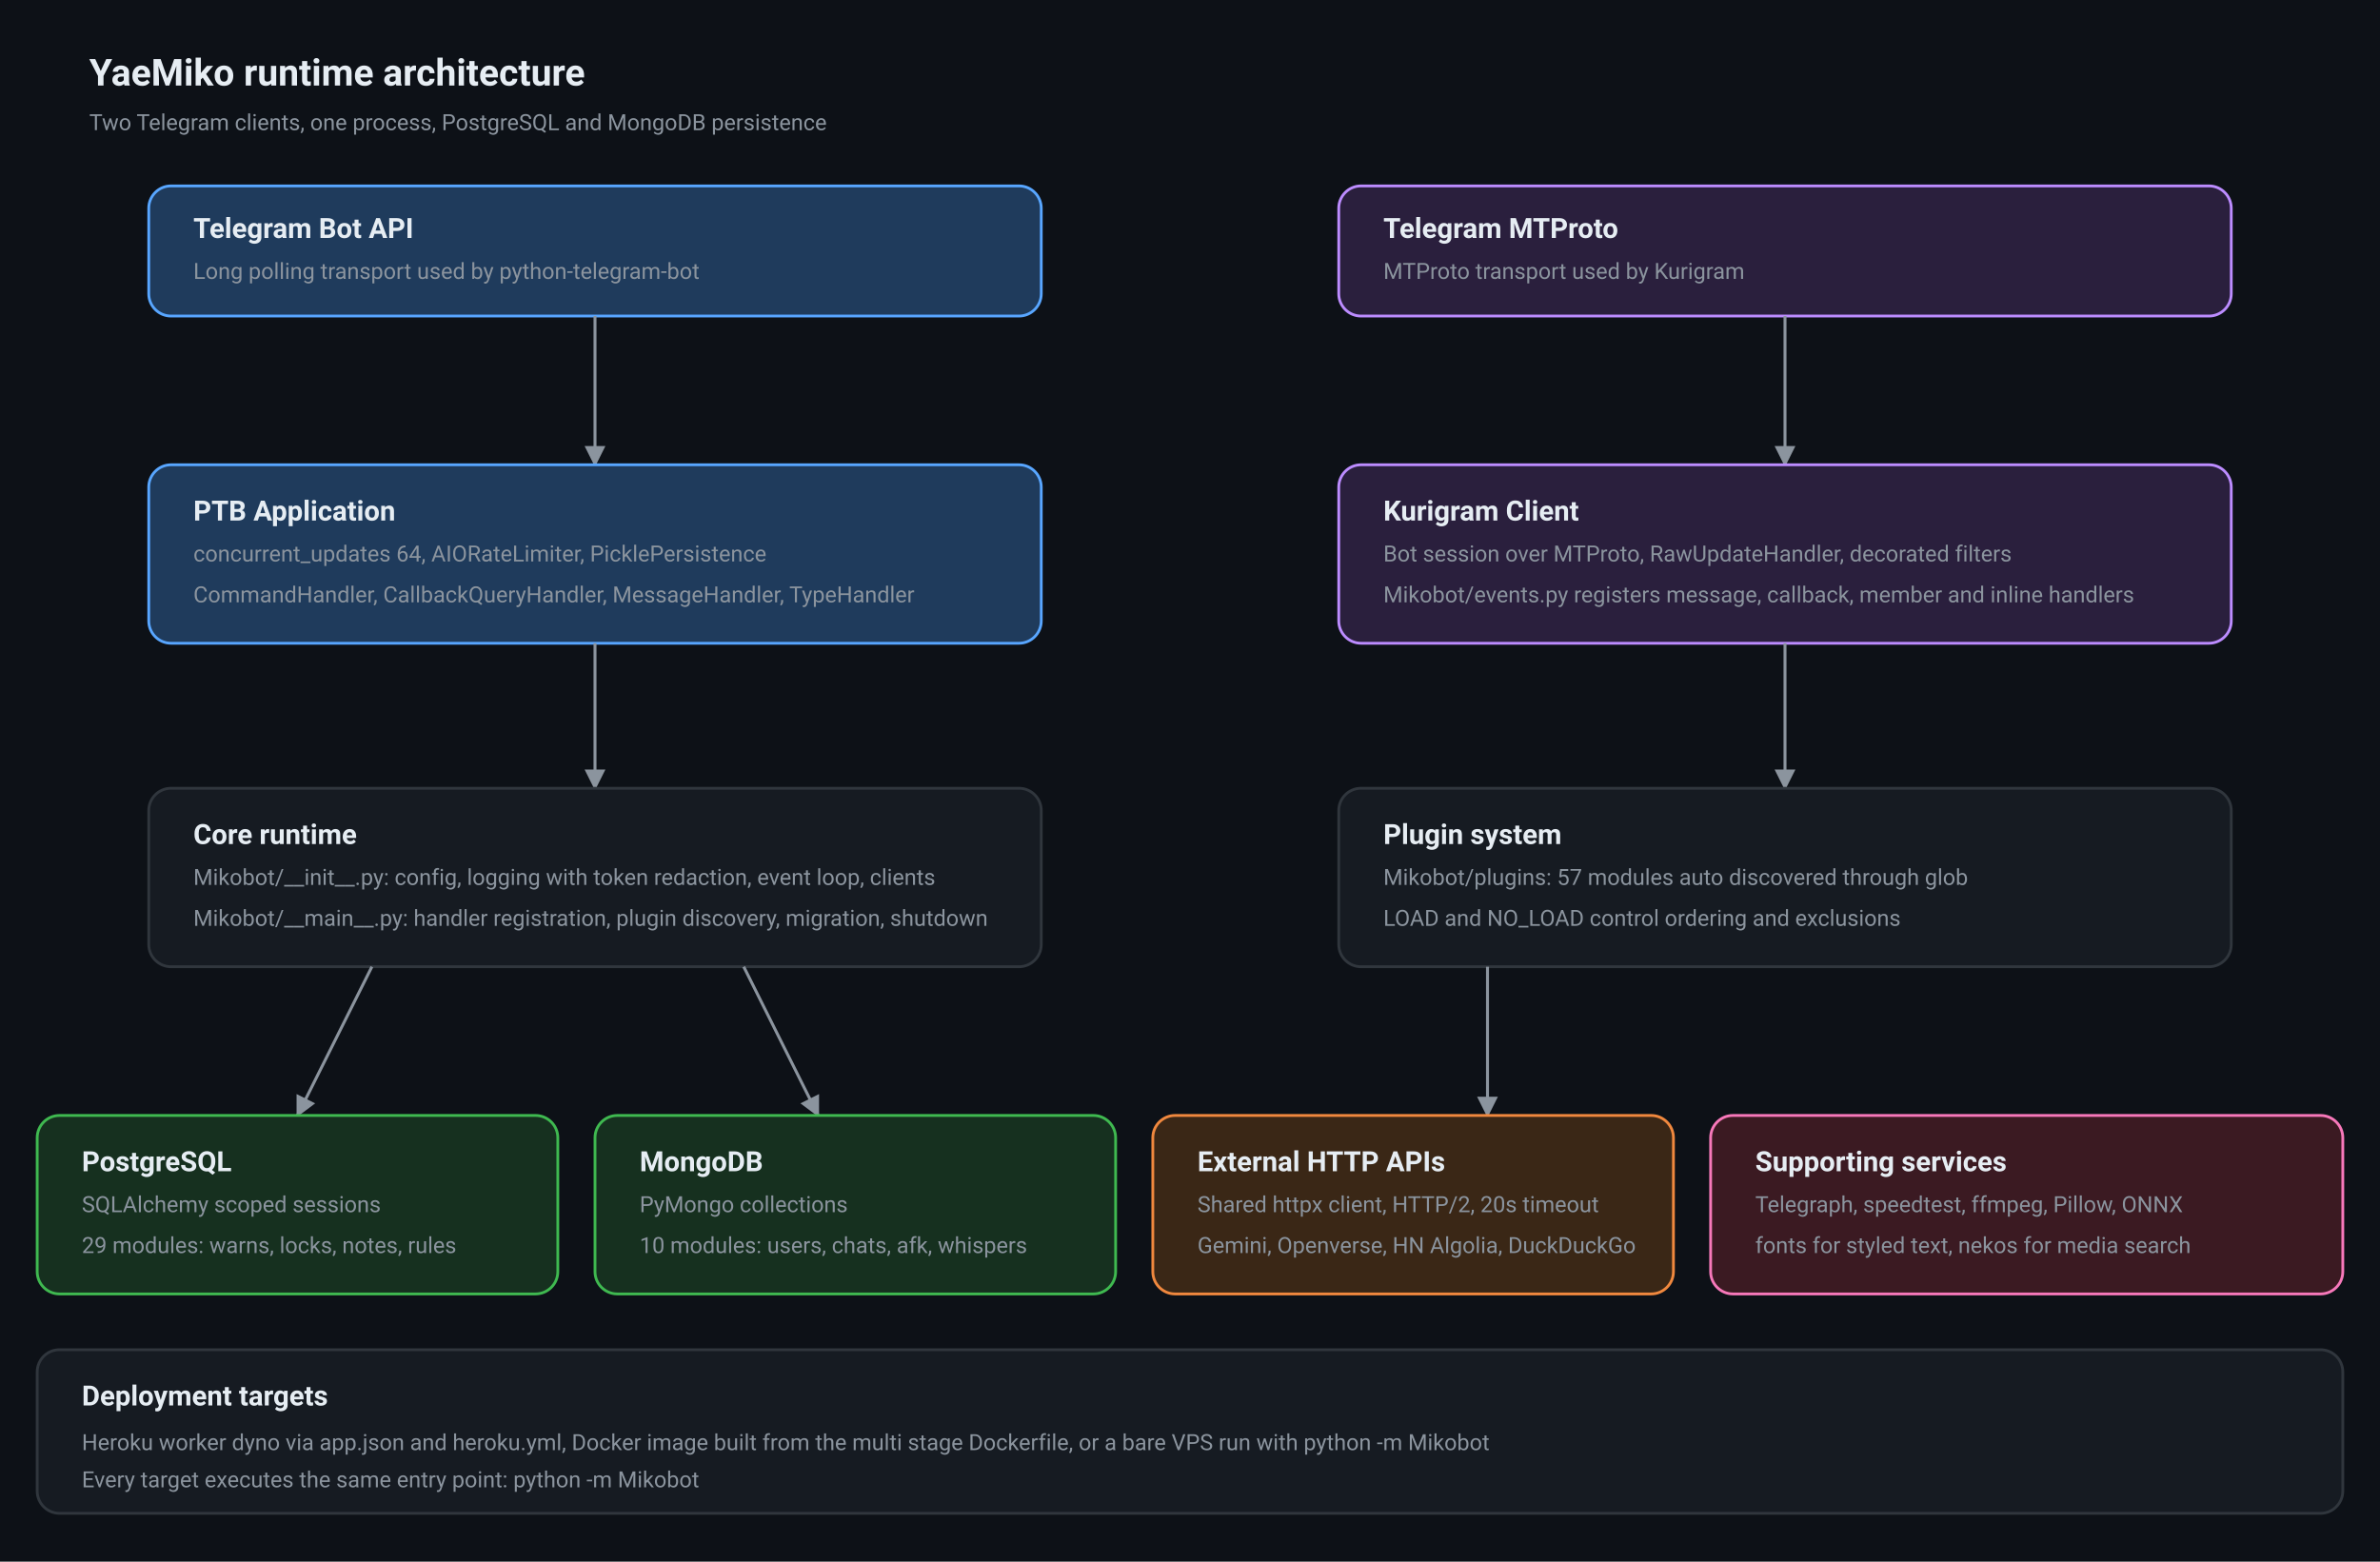
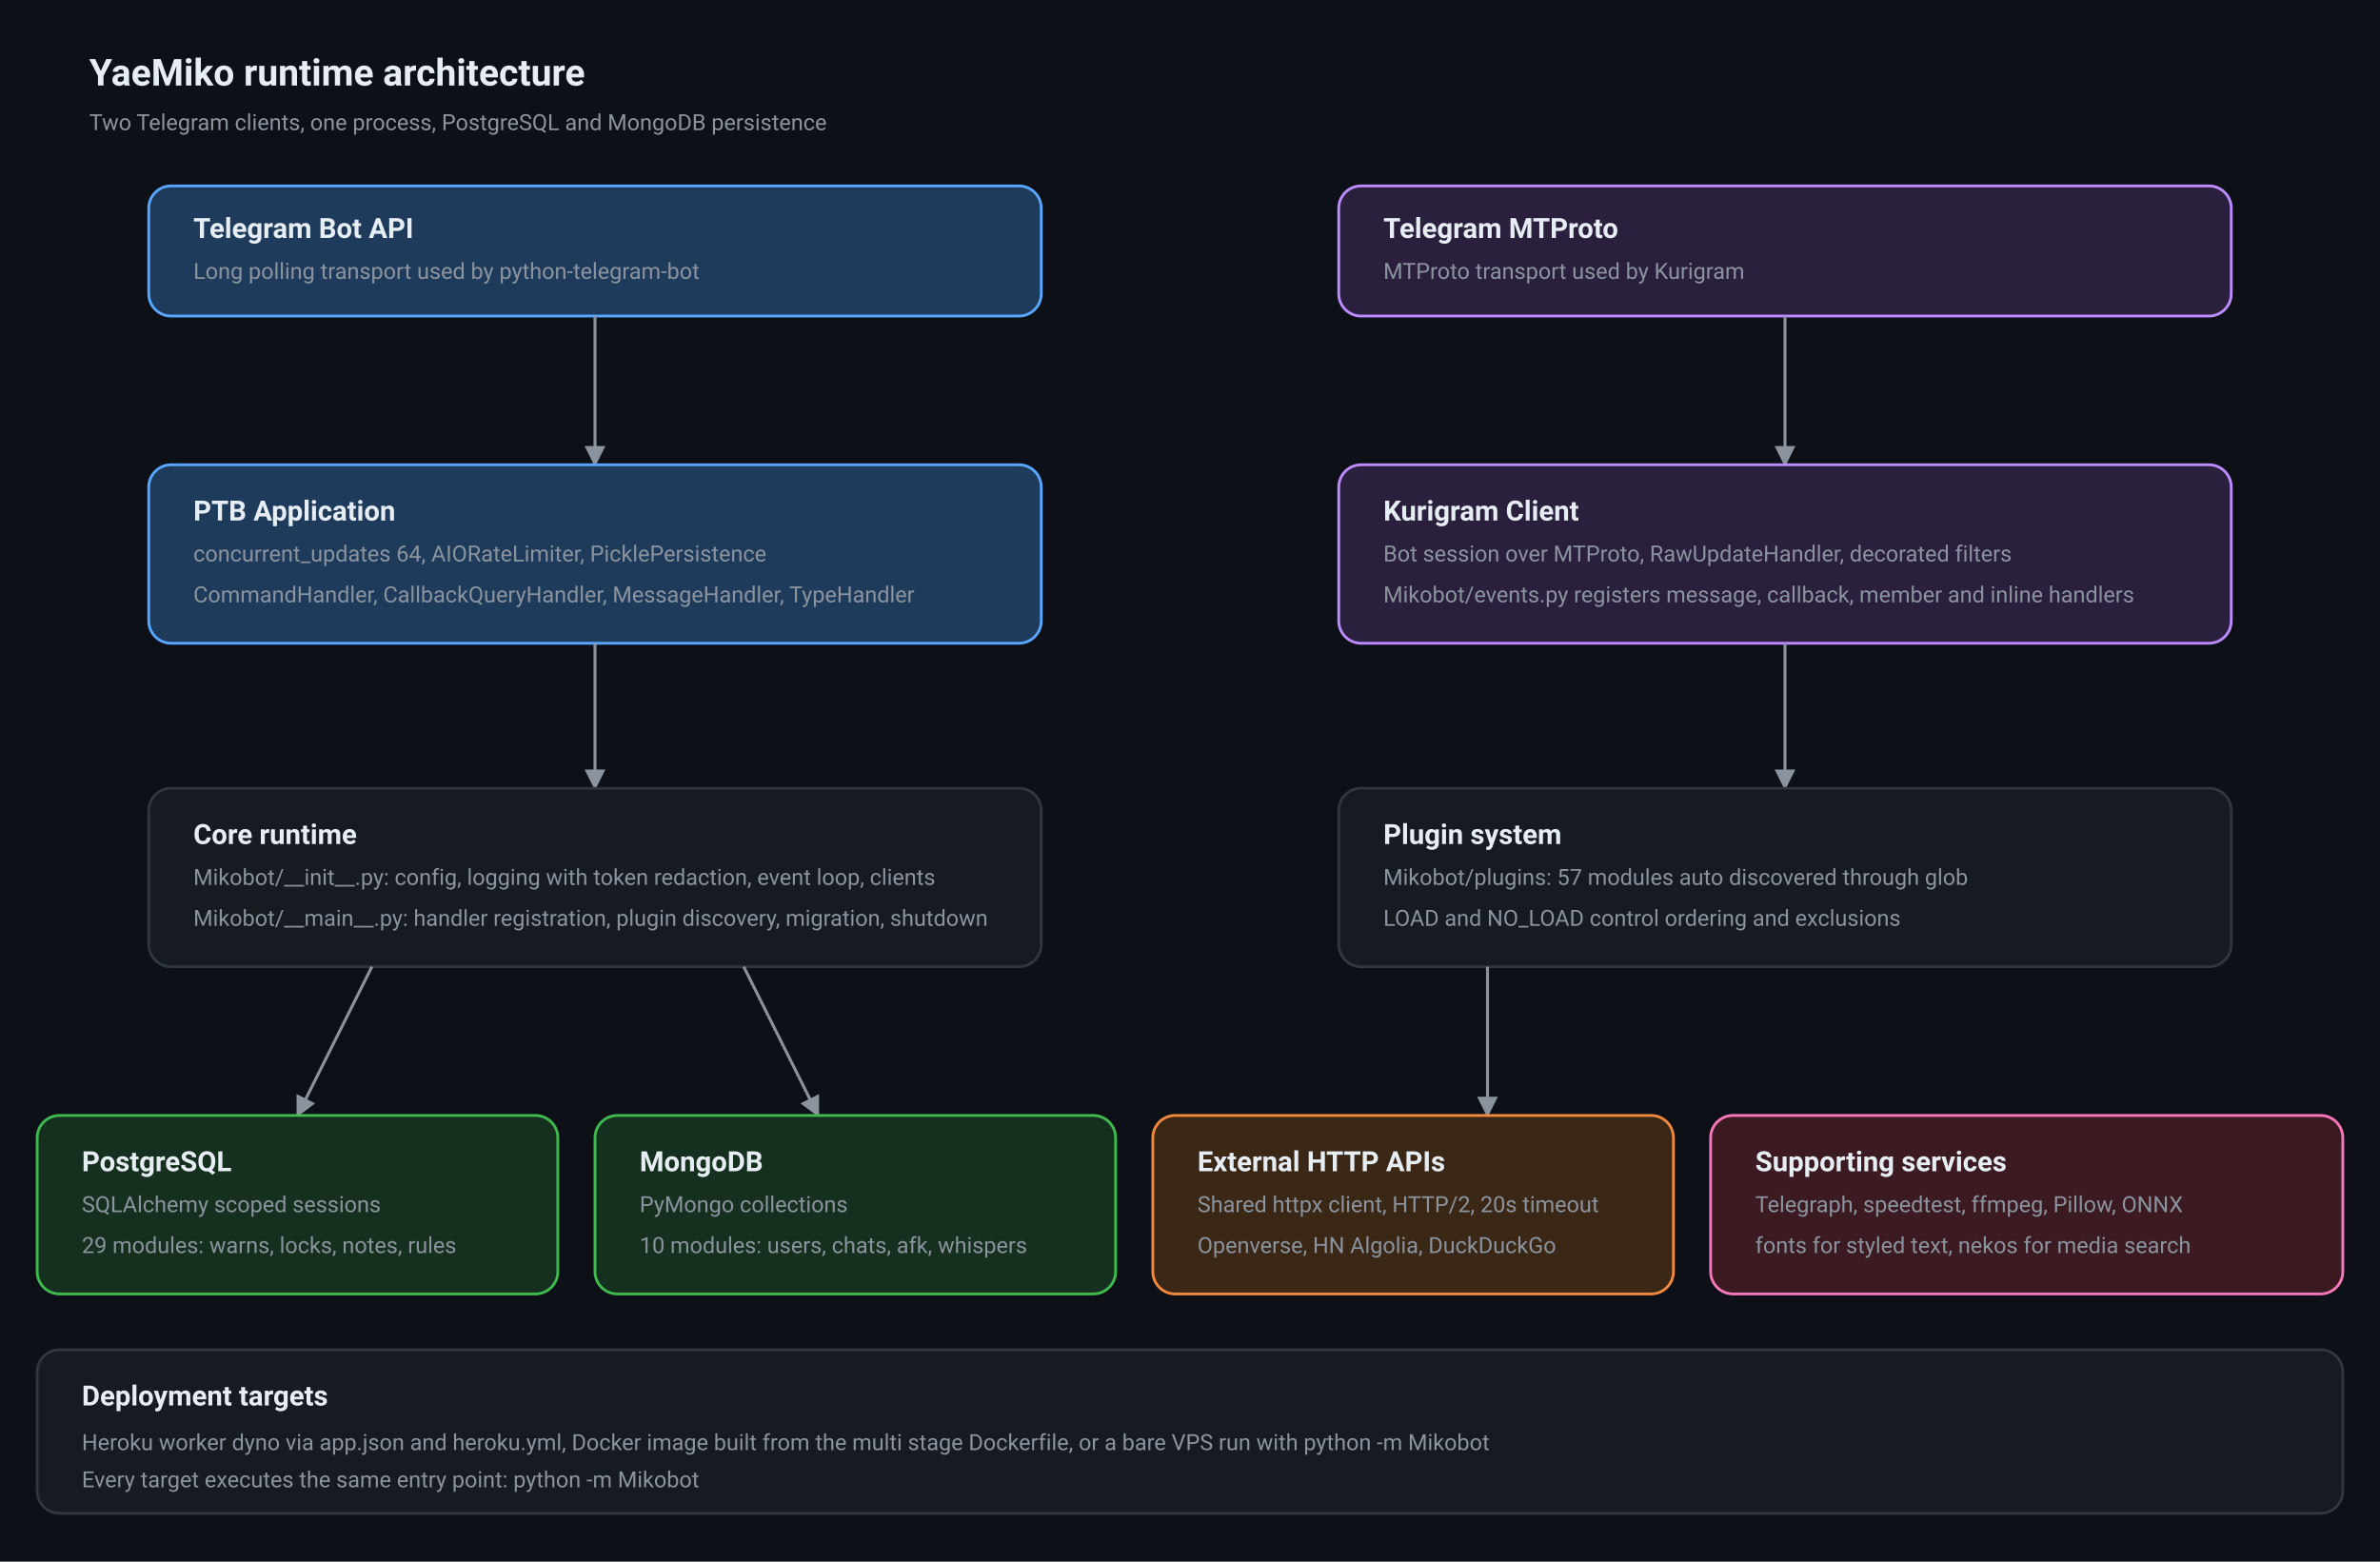
<svg xmlns="http://www.w3.org/2000/svg" viewBox="0 0 1280 840" width="1280" height="840" role="img" aria-label="YaeMiko dual client architecture">
  <defs>
    <marker id="arrow" viewBox="0 0 10 10" refX="9" refY="5" markerWidth="7" markerHeight="7" orient="auto-start-reverse">
      <path d="M 0 0 L 10 5 L 0 10 z" fill="#8b949e" />
    </marker>
    <style>
      .bg { fill: #0d1117; }
      .panel { fill: #161b22; stroke: #30363d; stroke-width: 1.5; rx: 12; }
      .title { fill: #e6edf3; font: 600 20px "Segoe UI", Roboto, Helvetica, Arial, sans-serif; }
      .head { fill: #e6edf3; font: 600 15px "Segoe UI", Roboto, Helvetica, Arial, sans-serif; }
      .sub { fill: #8b949e; font: 400 12px "Segoe UI", Roboto, Helvetica, Arial, sans-serif; }
      .edge { stroke: #8b949e; stroke-width: 1.6; fill: none; marker-end: url(#arrow); }
      .accent-blue { fill: #1f3b5c; stroke: #58a6ff; stroke-width: 1.5; rx: 12; }
      .accent-red { fill: #3b1a22; stroke: #f778ba; stroke-width: 1.5; rx: 12; }
      .accent-green { fill: #16301f; stroke: #3fb950; stroke-width: 1.5; rx: 12; }
      .accent-purple { fill: #2a1f3d; stroke: #bc8cff; stroke-width: 1.5; rx: 12; }
      .accent-orange { fill: #3a2716; stroke: #f0883e; stroke-width: 1.5; rx: 12; }
    </style>
  </defs>
  <rect class="bg" x="0" y="0" width="1280" height="840" />
  <text class="title" x="48" y="46">YaeMiko runtime architecture</text>
  <text class="sub" x="48" y="70">Two Telegram clients, one process, PostgreSQL and MongoDB persistence</text>
  <rect class="accent-blue" x="80" y="100" width="480" height="70" />
  <text class="head" x="104" y="128">Telegram Bot API</text>
  <text class="sub" x="104" y="150">Long polling transport used by python-telegram-bot</text>
  <rect class="accent-purple" x="720" y="100" width="480" height="70" />
  <text class="head" x="744" y="128">Telegram MTProto</text>
  <text class="sub" x="744" y="150">MTProto transport used by Kurigram</text>
  <path class="edge" d="M 320 170 L 320 250" />
  <path class="edge" d="M 960 170 L 960 250" />
  <rect class="accent-blue" x="80" y="250" width="480" height="96" />
  <text class="head" x="104" y="280">PTB Application</text>
  <text class="sub" x="104" y="302">concurrent_updates 64, AIORateLimiter, PicklePersistence</text>
  <text class="sub" x="104" y="324">CommandHandler, CallbackQueryHandler, MessageHandler, TypeHandler</text>
  <rect class="accent-purple" x="720" y="250" width="480" height="96" />
  <text class="head" x="744" y="280">Kurigram Client</text>
  <text class="sub" x="744" y="302">Bot session over MTProto, RawUpdateHandler, decorated filters</text>
  <text class="sub" x="744" y="324">Mikobot/events.py registers message, callback, member and inline handlers</text>
  <path class="edge" d="M 320 346 L 320 424" />
  <path class="edge" d="M 960 346 L 960 424" />
  <rect class="panel" x="80" y="424" width="480" height="96" />
  <text class="head" x="104" y="454">Core runtime</text>
  <text class="sub" x="104" y="476">Mikobot/__init__.py: config, logging with token redaction, event loop, clients</text>
  <text class="sub" x="104" y="498">Mikobot/__main__.py: handler registration, plugin discovery, migration, shutdown</text>
  <rect class="panel" x="720" y="424" width="480" height="96" />
  <text class="head" x="744" y="454">Plugin system</text>
  <text class="sub" x="744" y="476">Mikobot/plugins: 57 modules auto discovered through glob</text>
  <text class="sub" x="744" y="498">LOAD and NO_LOAD control ordering and exclusions</text>
  <path class="edge" d="M 200 520 L 160 600" />
  <path class="edge" d="M 400 520 L 440 600" />
  <path class="edge" d="M 800 520 L 800 600" />
  <rect class="accent-green" x="20" y="600" width="280" height="96" />
  <text class="head" x="44" y="630">PostgreSQL</text>
  <text class="sub" x="44" y="652">SQLAlchemy scoped sessions</text>
  <text class="sub" x="44" y="674">29 modules: warns, locks, notes, rules</text>
  <rect class="accent-green" x="320" y="600" width="280" height="96" />
  <text class="head" x="344" y="630">MongoDB</text>
  <text class="sub" x="344" y="652">PyMongo collections</text>
  <text class="sub" x="344" y="674">10 modules: users, chats, afk, whispers</text>
  <rect class="accent-orange" x="620" y="600" width="280" height="96" />
  <text class="head" x="644" y="630">External HTTP APIs</text>
  <text class="sub" x="644" y="652">Shared httpx client, HTTP/2, 20s timeout</text>
-   <text class="sub" x="644" y="674">Gemini, Openverse, HN Algolia, DuckDuckGo</text>
+   <text class="sub" x="644" y="674">Openverse, HN Algolia, DuckDuckGo</text>
  <rect class="accent-red" x="920" y="600" width="340" height="96" />
  <text class="head" x="944" y="630">Supporting services</text>
  <text class="sub" x="944" y="652">Telegraph, speedtest, ffmpeg, Pillow, ONNX</text>
  <text class="sub" x="944" y="674">fonts for styled text, nekos for media search</text>
  <rect class="panel" x="20" y="726" width="1240" height="88" />
  <text class="head" x="44" y="756">Deployment targets</text>
  <text class="sub" x="44" y="780">Heroku worker dyno via app.json and heroku.yml, Docker image built from the multi stage Dockerfile, or a bare VPS run with python -m Mikobot</text>
  <text class="sub" x="44" y="800">Every target executes the same entry point: python -m Mikobot</text>
</svg>
